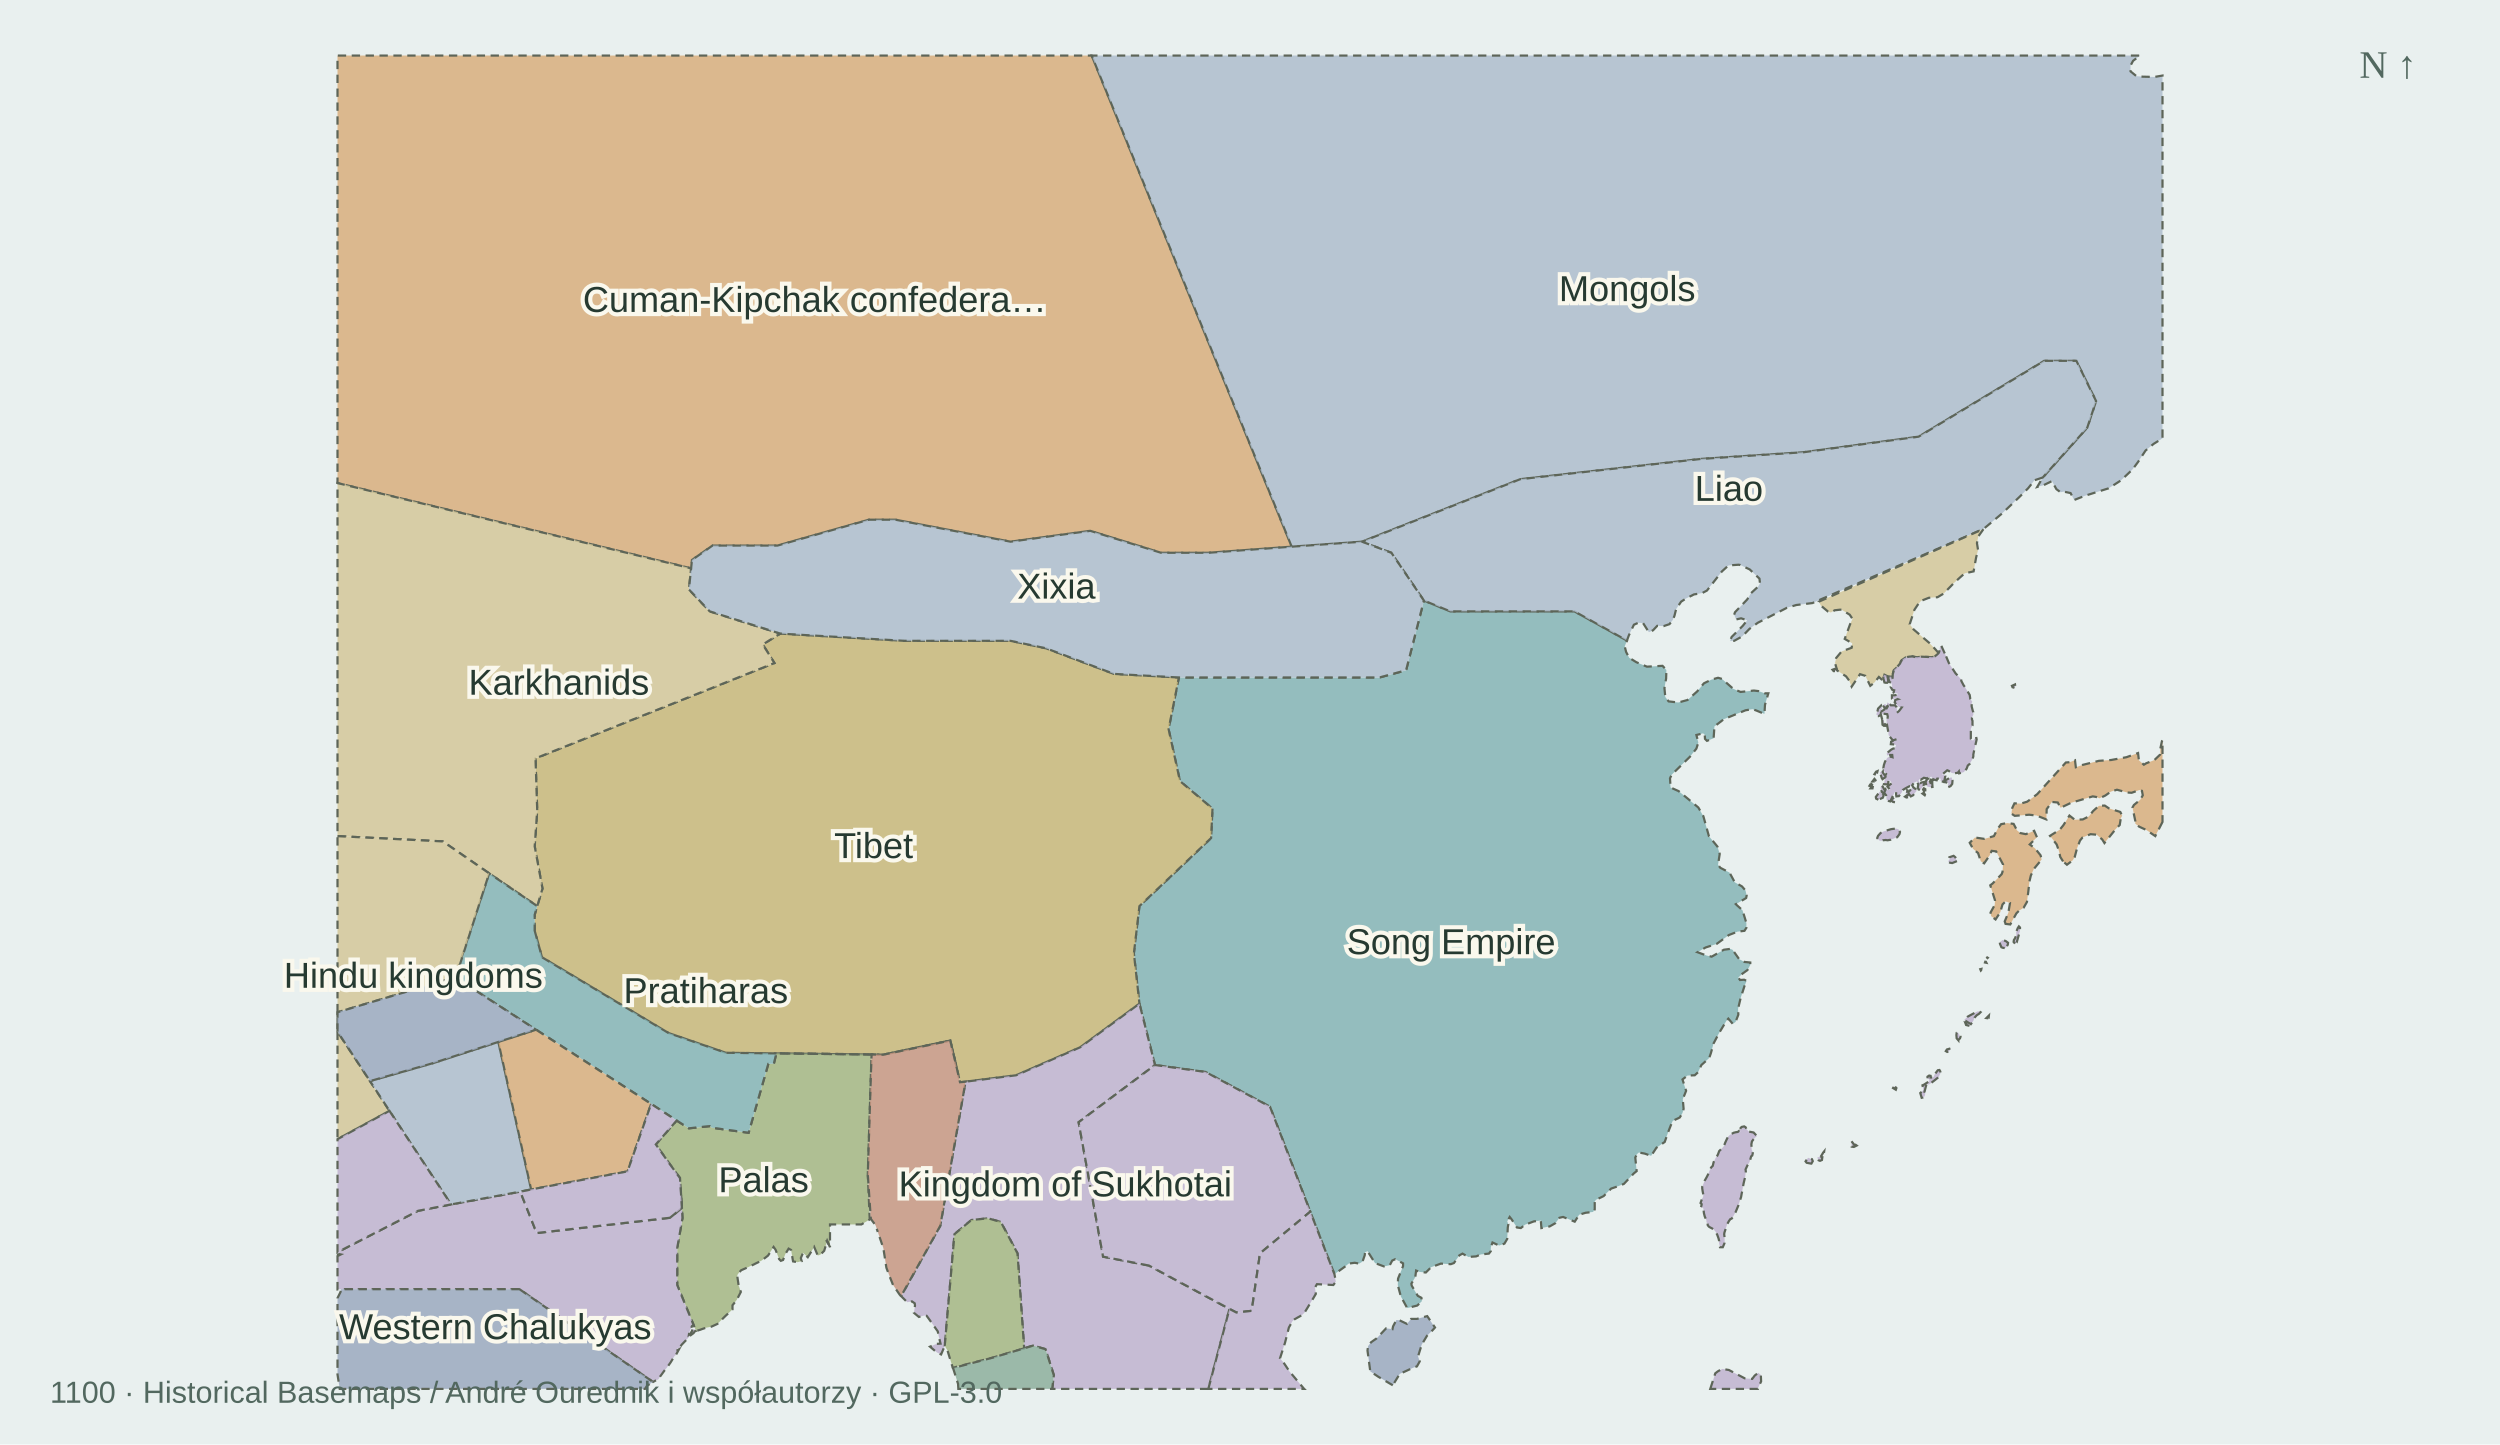
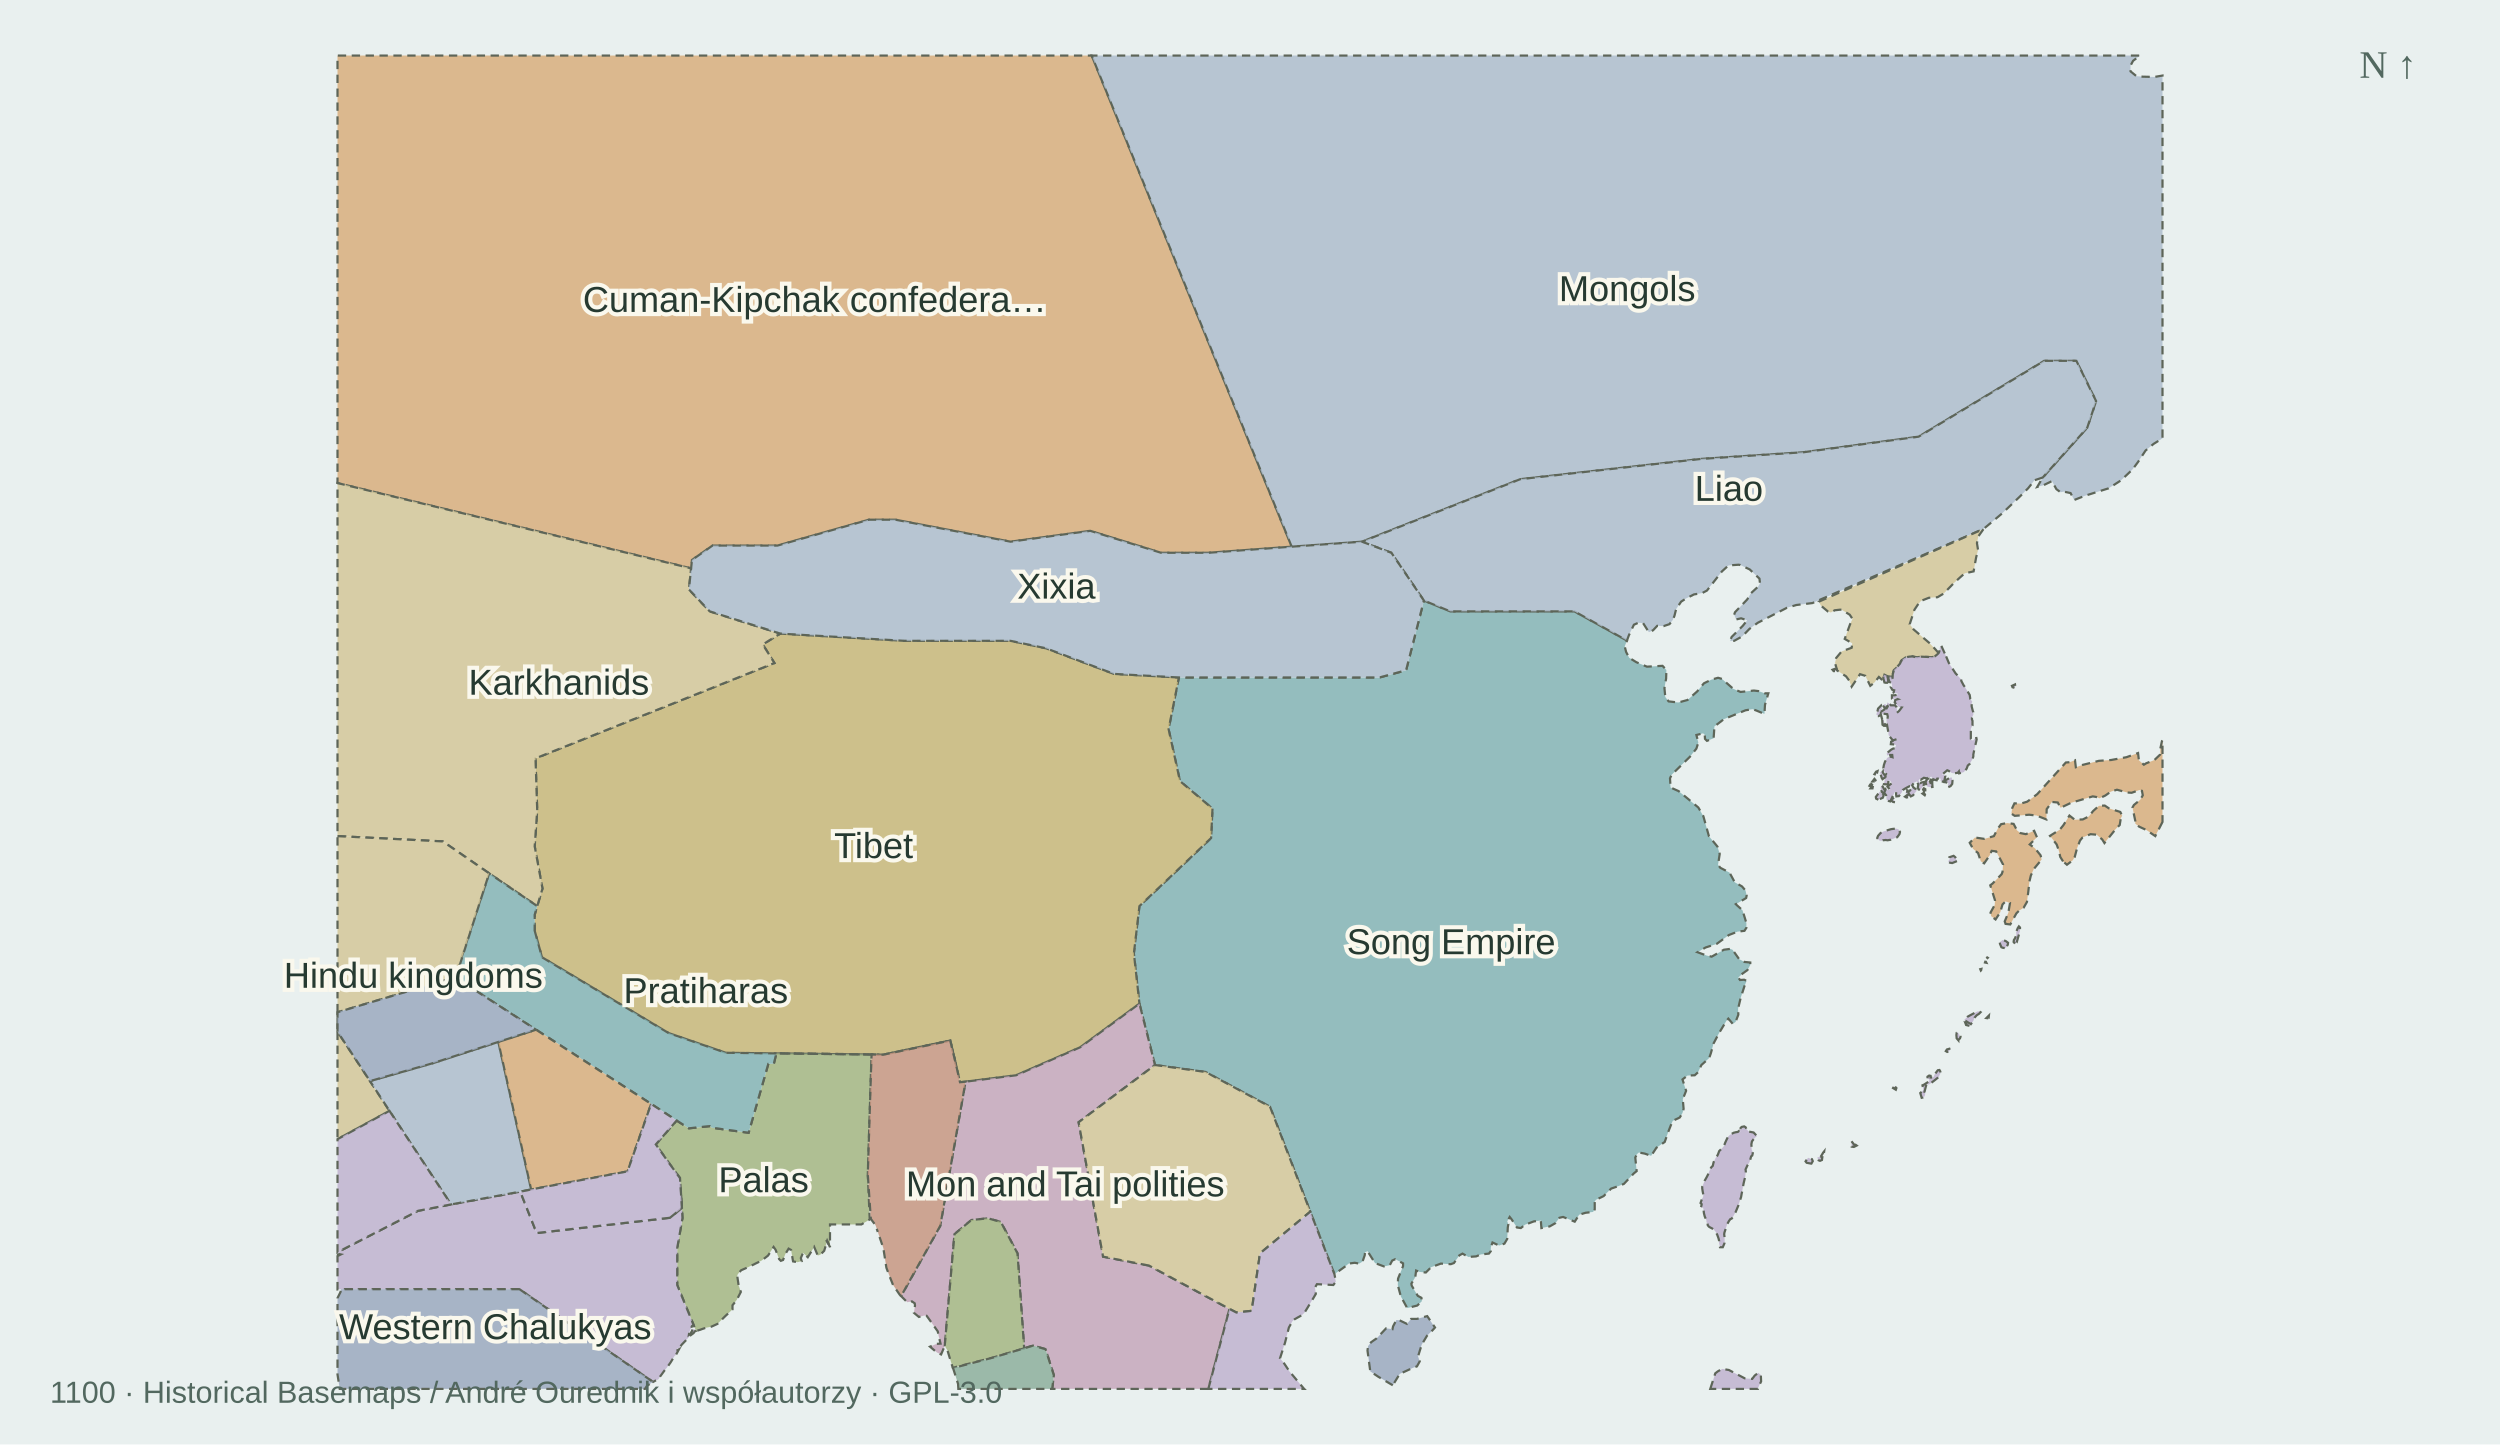
<svg xmlns="http://www.w3.org/2000/svg" viewBox="0 0 900 520" role="img" aria-label="Granice i obszary historyczne: 1100">
  <rect width="900" height="520" fill="#e9f0ef" />
  <path d="M393.0,20.0L465.0,196.8L435.0,199.0L418.0,199.0L392.5,191.1L363.8,195.0L322.4,187.1L312.8,187.1L279.9,196.4L256.5,196.4L249.1,201.6L248.8,204.6L121.5,173.9L121.5,20.0L393.0,20.0Z" fill="#d9ae7b" fill-opacity=".83" stroke="#5d6558" stroke-width=".8" stroke-dasharray="3 2" fill-rule="evenodd" />
  <path d="M465.0,196.8L393.0,20.0L770.4,20.0L767.9,21.9L767.0,23.6L767.0,25.7L769.1,27.4L771.3,27.6L775.6,27.7L778.5,27.2L778.5,157.8L775.3,159.8L772.4,162.2L769.7,166.3L767.7,169.0L763.6,172.9L759.1,175.8L750.5,178.5L746.7,180.0L745.4,177.5L743.0,177.0L741.8,177.2L740.3,176.1L738.7,173.2L735.6,174.7L733.4,175.3L735.4,171.9L751.4,154.0L754.6,144.4L747.5,129.9L735.9,129.9L690.7,157.2L649.3,162.8L612.5,165.2L547.3,172.5L490.3,195.0L465.0,196.8Z" fill="#adbdcd" fill-opacity=".83" stroke="#5d6558" stroke-width=".8" stroke-dasharray="3 2" fill-rule="evenodd" />
  <path d="M415.8,383.4L410.2,361.3L408.2,343.2L410.2,326.2L423.3,313.8L436.0,301.7L436.5,291.1L424.8,281.2L420.7,262.5L424.4,243.9L496.6,243.9L506.2,241.3L512.6,216.2L522.1,220.1L566.8,220.1L585.7,230.6L584.9,232.7L585.4,234.7L586.5,236.8L589.1,238.4L592.9,240.0L598.5,239.7L599.9,241.2L599.8,244.3L599.2,247.7L599.5,250.9L600.7,252.5L604.2,252.9L607.5,252.0L611.0,248.9L613.4,246.0L616.0,244.7L618.5,244.0L619.9,244.4L624.0,248.0L626.6,249.1L631.4,248.6L633.1,248.8L635.3,249.6L636.6,249.6L635.4,253.7L635.2,257.0L632.3,255.8L630.9,255.3L628.4,255.7L620.6,258.9L617.2,261.5L616.9,265.8L614.5,266.7L613.8,266.0L613.7,264.5L613.1,264.0L610.7,264.6L611.4,267.3L610.7,269.5L608.4,272.4L601.8,278.9L601.2,280.2L601.4,283.5L604.3,284.8L607.7,287.6L611.4,290.7L613.2,293.8L615.2,301.0L618.3,304.8L619.1,307.4L618.5,311.3L619.3,312.4L622.6,314.1L624.5,317.6L627.1,319.1L628.4,320.6L628.8,322.4L628.6,323.3L624.9,325.5L625.3,325.9L627.3,327.7L628.7,332.3L628.7,334.0L628.0,335.1L625.5,335.4L622.4,336.6L618.0,339.8L614.0,341.1L611.1,342.8L614.4,344.0L616.2,344.4L620.6,341.9L622.9,341.6L623.7,341.9L626.1,345.3L628.0,346.3L630.1,346.5L630.1,347.4L629.1,349.2L627.3,350.5L625.8,351.9L626.4,352.8L627.9,352.7L628.8,353.1L628.0,355.0L626.6,359.4L625.7,363.2L625.8,365.3L624.8,367.9L623.8,368.6L622.2,366.7L621.5,367.5L618.8,372.0L616.9,375.6L615.9,379.2L615.3,380.9L612.5,383.4L611.3,386.0L610.1,387.1L607.5,387.2L605.7,388.6L607.0,392.7L605.8,395.7L606.1,399.2L605.7,400.7L604.7,402.3L602.2,403.5L601.5,405.1L600.6,407.4L599.3,411.1L596.3,413.2L594.4,416.1L592.1,415.3L590.0,414.9L589.3,415.5L588.7,416.7L589.2,421.6L588.2,422.4L584.6,426.2L582.9,426.9L580.0,427.9L577.3,430.6L574.6,431.9L574.1,432.5L574.1,435.4L573.5,436.3L570.8,436.6L568.5,437.3L566.9,439.8L565.2,439.1L562.7,438.1L561.4,438.4L560.0,440.3L557.9,441.5L554.9,442.1L554.7,439.4L552.2,439.7L549.0,440.9L547.5,442.1L546.1,441.9L544.2,439.0L543.5,438.1L542.6,439.7L543.0,440.7L542.8,441.9L542.6,446.0L541.6,447.7L539.7,448.4L537.3,447.3L536.7,449.0L536.7,450.4L536.0,451.3L533.1,451.6L531.4,452.3L528.6,452.5L526.5,451.3L525.4,451.9L523.4,454.7L522.3,455.1L518.7,454.9L515.2,456.2L513.3,458.1L511.1,457.9L509.8,457.4L509.5,459.8L508.1,462.1L508.2,462.8L510.4,466.5L511.7,467.2L511.9,468.4L510.2,470.0L506.6,470.9L504.3,466.7L503.2,462.6L503.3,460.3L505.1,455.8L505.1,454.8L502.3,453.3L501.2,453.8L500.3,455.5L498.2,455.9L495.0,454.7L492.3,450.4L491.4,450.9L491.3,451.9L490.5,454.2L489.3,454.9L487.7,454.6L485.5,454.9L484.3,455.9L480.4,458.7L471.7,436.2L457.2,398.4L434.0,385.9L415.8,383.4Z" fill="#84b4b5" fill-opacity=".83" stroke="#5d6558" stroke-width=".8" stroke-dasharray="3 2" fill-rule="evenodd" />
  <path d="M436.5,291.1L436.0,301.7L423.3,313.8L410.2,326.2L408.2,343.2L410.2,361.3L388.9,377.0L365.8,387.1L347.6,389.4L345.6,389.6L344.4,384.3L342.1,374.6L317.9,379.7L261.3,379.0L240.7,371.9L233.5,367.6L195.1,344.6L194.6,342.7L192.5,335.1L192.5,329.3L193.4,326.2L195.3,319.9L192.5,304.7L193.4,291.8L192.9,276.5L192.8,273.0L278.8,238.7L274.6,232.0L280.9,228.1L325.6,230.7L363.8,230.7L376.6,233.4L401.0,242.6L424.4,243.9L420.7,262.5L424.8,281.2L436.5,291.1Z" fill="#c8b777" fill-opacity=".83" stroke="#5d6558" stroke-width=".8" stroke-dasharray="3 2" fill-rule="evenodd" />
  <path d="M176.1,314.4L159.4,302.9L121.5,301.0L121.5,173.9L248.8,204.6L248.0,212.2L255.5,220.1L280.9,228.1L274.6,232.0L278.8,238.7L192.8,273.0L192.9,276.5L193.4,291.8L192.5,304.7L195.3,319.9L193.4,326.2L176.1,314.4Z" fill="#d4c798" fill-opacity=".83" stroke="#5d6558" stroke-width=".8" stroke-dasharray="3 2" fill-rule="evenodd" />
  <path d="M735.4,171.9L732.4,172.9L730.1,175.8L727.0,178.9L720.8,184.8L714.1,190.4L654.5,216.2L652.5,217.1L646.7,217.8L643.3,218.8L632.8,224.2L629.8,226.4L627.2,229.1L624.3,230.7L622.8,230.8L623.4,229.3L627.4,225.3L629.0,223.3L626.8,222.6L625.0,223.0L624.3,221.3L624.6,220.4L629.0,215.8L630.3,213.6L632.9,211.2L633.6,210.0L633.4,208.3L629.9,205.0L626.5,203.4L625.9,203.3L623.0,203.5L622.2,203.6L619.9,205.7L614.5,212.6L612.8,213.5L609.8,214.0L606.9,215.5L605.2,216.6L603.4,219.3L602.8,221.7L602.2,223.2L601.0,224.7L598.9,225.4L596.6,225.3L595.1,226.9L593.6,227.6L591.5,224.3L589.8,224.2L588.2,224.9L586.4,228.7L585.7,230.6L566.8,220.1L522.1,220.1L512.6,216.2L500.9,199.0L490.3,195.0L547.3,172.5L612.5,165.2L649.3,162.8L690.7,157.2L735.9,129.9L747.5,129.9L754.6,144.4L751.4,154.0L735.4,171.9Z" fill="#adbdcd" fill-opacity=".83" stroke="#5d6558" stroke-width=".8" stroke-dasharray="3 2" fill-rule="evenodd" />
  <path d="M424.4,243.9L401.0,242.6L376.6,233.4L363.8,230.7L325.6,230.7L280.9,228.1L255.5,220.1L248.0,212.2L248.8,204.6L249.1,201.6L256.5,196.4L279.9,196.4L312.8,187.1L322.4,187.1L363.8,195.0L392.5,191.1L418.0,199.0L435.0,199.0L465.0,196.8L490.3,195.0L500.9,199.0L512.6,216.2L506.2,241.3L496.6,243.9L424.4,243.9Z" fill="#adbdcd" fill-opacity=".83" stroke="#5d6558" stroke-width=".8" stroke-dasharray="3 2" fill-rule="evenodd" />
-   <path d="M378.8,500.0L379.4,495.1L376.4,485.7L371.9,484.4L368.7,485.4L366.3,451.2L360.3,439.9L355.7,438.6L349.7,439.2L343.6,444.3L340.1,484.5L338.8,487.6L337.3,486.9L334.8,484.8L337.1,483.8L338.6,483.7L337.9,480.9L337.6,479.3L334.4,474.8L333.6,473.7L332.7,473.6L330.8,474.1L329.0,472.6L329.4,470.0L329.3,469.2L328.3,468.5L326.6,468.8L324.4,466.6L338.5,441.3L347.6,389.4L365.8,387.1L388.9,377.0L410.2,361.3L415.8,383.4L388.3,404.0L397.1,452.4L413.6,455.6L442.6,471.2L435.0,500.0L378.8,500.0Z" fill="#c0b2cf" fill-opacity=".83" stroke="#5d6558" stroke-width=".8" stroke-dasharray="3 2" fill-rule="evenodd" />
-   <path d="M413.6,455.6L397.1,452.4L388.3,404.0L415.8,383.4L434.0,385.9L457.2,398.4L471.7,436.2L453.6,451.2L450.6,471.9L445.1,472.5L442.6,471.2L413.6,455.6Z" fill="#c0b2cf" fill-opacity=".83" stroke="#5d6558" stroke-width=".8" stroke-dasharray="3 2" fill-rule="evenodd" />
+   <path d="M378.8,500.0L379.4,495.1L376.4,485.7L371.9,484.4L368.7,485.4L366.3,451.2L360.3,439.9L355.7,438.6L349.7,439.2L343.6,444.3L340.1,484.5L338.8,487.6L337.3,486.9L334.8,484.8L337.1,483.8L338.6,483.7L337.9,480.9L337.6,479.3L334.4,474.8L333.6,473.7L332.7,473.6L330.8,474.1L329.0,472.6L329.4,470.0L329.3,469.2L328.3,468.5L326.6,468.8L324.4,466.6L338.5,441.3L347.6,389.4L365.8,387.1L388.9,377.0L410.2,361.3L415.8,383.4L388.3,404.0L397.1,452.4L413.6,455.6L442.6,471.2L435.0,500.0L378.8,500.0Z" fill="#c5a6bb" fill-opacity=".83" stroke="#5d6558" stroke-width=".8" stroke-dasharray="3 2" fill-rule="evenodd" />
+   <path d="M413.6,455.6L397.1,452.4L388.3,404.0L415.8,383.4L434.0,385.9L457.2,398.4L471.7,436.2L453.6,451.2L450.6,471.9L445.1,472.5L442.6,471.2L413.6,455.6Z" fill="#d4c798" fill-opacity=".83" stroke="#5d6558" stroke-width=".8" stroke-dasharray="3 2" fill-rule="evenodd" />
  <path d="M243.6,403.4L248.0,406.2L255.6,405.4L256.4,406.0L259.3,406.4L269.5,407.8L276.6,383.0L278.6,382.9L279.5,379.2L290.7,379.3L313.8,379.6L313.7,381.1L312.4,422.8L313.1,439.0L310.1,440.8L298.8,440.8L298.8,443.9L298.8,446.4L298.8,447.3L298.8,449.0L297.8,446.7L296.7,450.3L295.3,451.7L294.4,452.0L293.1,448.9L290.8,452.6L289.1,451.0L288.3,452.9L288.6,454.0L287.1,454.4L285.5,454.1L284.8,450.0L283.9,449.5L282.7,451.5L281.9,453.6L281.1,453.9L280.5,453.3L279.2,449.9L278.5,448.9L276.5,452.0L274.2,453.8L269.5,456.1L266.8,457.3L265.6,458.7L265.4,459.3L265.9,462.7L266.7,465.1L265.2,468.0L263.7,469.9L263.7,471.4L261.1,473.8L258.3,476.6L256.1,477.6L254.1,478.0L250.6,479.2L243.8,462.6L243.8,449.3L245.7,438.5L245.5,434.9L244.8,424.1L241.0,418.9L236.1,412.0L243.6,403.4Z" fill="#a4b681" fill-opacity=".83" stroke="#5d6558" stroke-width=".8" stroke-dasharray="3 2" fill-rule="evenodd" />
  <path d="M121.5,452.2L122.7,451.6L122.2,451.5L121.7,451.8L121.5,450.8L150.5,435.9L162.4,433.6L187.3,429.0L193.2,443.9L241.2,438.4L245.5,434.9L245.2,430.0L245.5,434.9L245.7,438.5L243.8,449.3L243.8,462.6L249.7,477.0L249.1,477.4L248.8,478.2L248.4,478.9L248.1,479.8L248.0,480.5L248.6,480.0L249.1,479.2L249.3,478.5L249.9,478.7L250.3,478.4L250.6,479.1L250.1,479.3L249.7,479.9L248.5,480.8L247.7,481.7L245.4,484.1L244.9,484.8L244.5,485.5L243.8,485.4L243.9,486.1L244.4,485.8L243.7,487.1L243.3,487.8L242.8,488.2L241.4,490.5L239.9,492.6L239.2,493.4L237.6,495.6L237.3,496.2L237.0,496.6L236.0,497.0L235.1,497.5L187.0,464.1L122.7,464.1L121.5,464.2L121.5,452.2Z" fill="#c0b2cf" fill-opacity=".83" stroke="#5d6558" stroke-width=".8" stroke-dasharray="3 2" fill-rule="evenodd" />
  <path d="M192.5,335.1L194.6,342.7L195.1,344.6L233.5,367.6L240.7,371.9L261.3,379.0L317.9,379.7L342.1,374.6L344.4,384.3L342.1,374.6L317.9,379.7L313.8,379.6L290.7,379.3L279.5,379.2L278.6,382.9L276.6,383.0L269.5,407.8L259.3,406.4L256.4,406.0L255.6,405.4L248.0,406.2L243.6,403.4L234.4,397.4L193.0,370.7L163.8,351.8L176.1,314.4L193.4,326.2L192.5,329.3L192.5,335.1Z" fill="#84b4b5" fill-opacity=".83" stroke="#5d6558" stroke-width=".8" stroke-dasharray="3 2" fill-rule="evenodd" />
  <path d="M187.0,464.1L235.1,497.5L232.9,498.9L232.2,500.0L122.3,500.0L121.5,494.8L121.5,467.3L122.6,465.1L122.7,464.1L182.4,464.1L187.0,464.1Z" fill="#9aa9be" fill-opacity=".83" stroke="#5d6558" stroke-width=".8" stroke-dasharray="3 2" fill-rule="evenodd" />
  <path d="M121.5,301.0L159.4,302.9L176.1,314.4L164.1,351.8L121.5,364.4L121.5,371.4L133.2,389.2L140.2,399.9L121.5,410.1L121.5,301.0Z" fill="#d4c798" fill-opacity=".83" stroke="#5d6558" stroke-width=".8" stroke-dasharray="3 2" fill-rule="evenodd" />
  <path d="M324.4,466.6L323.9,466.1L321.5,462.6L320.9,461.1L320.3,459.6L319.1,456.4L318.0,449.3L315.7,442.6L316.0,443.5L315.2,441.1L313.5,438.8L312.4,422.8L313.7,381.1L313.8,379.6L317.9,379.7L342.1,374.6L344.4,384.3L345.6,389.6L347.6,389.4L338.5,441.3L324.4,466.6Z" fill="#c79580" fill-opacity=".83" stroke="#5d6558" stroke-width=".8" stroke-dasharray="3 2" fill-rule="evenodd" />
  <path d="M179.4,375.1L191.2,428.2L187.3,429.0L162.4,433.6L140.2,399.9L133.2,389.2L156.0,382.7L179.4,375.1Z" fill="#adbdcd" fill-opacity=".83" stroke="#5d6558" stroke-width=".8" stroke-dasharray="3 2" fill-rule="evenodd" />
  <path d="M234.4,397.4L225.9,421.7L191.2,428.2L179.4,375.1L193.0,370.7L234.4,397.4Z" fill="#d9ae7b" fill-opacity=".83" stroke="#5d6558" stroke-width=".8" stroke-dasharray="3 2" fill-rule="evenodd" />
  <path d="M156.0,382.7L133.2,389.2L121.5,371.4L121.5,364.4L163.8,351.8L193.0,370.7L179.4,375.1L156.0,382.7Z" fill="#9aa9be" fill-opacity=".83" stroke="#5d6558" stroke-width=".8" stroke-dasharray="3 2" fill-rule="evenodd" />
  <path d="M435.0,500.0L442.6,471.2L445.1,472.5L450.6,471.9L453.6,451.2L471.7,436.2L480.4,458.7L480.9,461.4L480.0,462.6L474.1,462.3L473.4,463.5L473.7,465.8L472.4,468.0L469.6,472.6L468.6,473.5L466.1,474.9L465.3,475.6L464.0,477.9L462.6,483.4L460.8,489.0L462.0,490.4L464.2,493.7L469.4,499.9L469.5,500.0L435.0,500.0Z" fill="#c0b2cf" fill-opacity=".83" stroke="#5d6558" stroke-width=".8" stroke-dasharray="3 2" fill-rule="evenodd" />
  <path d="M679.8,244.0L679.4,243.4L678.8,243.1L678.4,242.9L678.0,244.2L678.1,245.3L677.7,244.9L676.4,243.7L674.8,245.7L673.3,246.9L671.5,243.3L669.6,242.7L666.6,247.2L665.7,245.0L664.6,243.5L661.4,241.4L660.6,238.7L661.0,236.9L663.0,234.5L666.6,233.2L666.8,231.6L664.1,230.0L666.0,224.8L666.9,222.8L665.9,221.3L663.0,219.5L662.3,219.5L660.5,219.7L659.1,220.5L658.0,220.1L655.5,218.0L654.8,216.6L714.1,190.4L712.2,193.1L711.7,195.5L712.1,198.0L711.4,200.7L710.5,205.7L707.3,206.4L705.7,207.8L703.3,210.0L699.7,213.7L697.5,215.0L694.4,215.2L691.6,216.3L690.4,217.7L689.2,219.5L687.5,224.7L688.9,226.6L694.6,231.5L696.6,233.6L697.9,235.1L697.4,235.6L696.9,236.0L696.5,236.3L695.9,236.5L695.2,236.6L693.9,236.5L691.7,236.4L690.2,236.6L689.3,236.5L688.5,236.3L687.3,236.4L686.7,236.5L686.0,236.7L685.3,237.2L684.7,237.6L684.4,238.0L684.0,238.9L682.8,240.3L682.3,240.8L681.8,241.2L681.4,242.7L681.3,244.6L680.9,243.6L679.9,243.6L679.8,244.0Z" fill="#d4c798" fill-opacity=".83" stroke="#5d6558" stroke-width=".8" stroke-dasharray="3 2" fill-rule="evenodd" />
  <path d="M680.7,302.3L679.5,302.5L678.9,302.4L677.8,302.5L677.3,302.7L676.6,302.6L676.2,302.2L675.8,301.7L676.1,300.9L677.0,299.9L677.5,299.6L678.1,299.3L680.8,298.5L681.5,298.4L682.5,298.3L683.0,298.4L683.5,298.6L684.0,299.5L683.8,300.3L683.0,301.4L682.2,301.7L680.7,302.3ZM682.2,288.8L681.5,288.7L681.0,288.3L681.0,287.6L681.5,287.4L682.2,288.6L682.2,288.8ZM686.9,287.0L686.3,287.1L685.8,286.8L686.7,286.1L687.2,286.3L687.0,286.9L686.9,287.0ZM692.9,286.3L692.1,285.7L692.6,285.4L693.0,286.1L692.9,286.3ZM676.2,287.9L675.4,287.5L675.3,286.9L676.7,285.0L677.3,285.2L678.1,286.0L678.0,286.7L677.8,287.2L676.9,287.6L676.3,287.8L676.2,287.9ZM693.0,285.0L692.6,284.8L692.3,284.2L692.6,283.8L693.1,284.1L693.1,284.9L693.0,285.0ZM674.1,283.8L673.4,283.8L673.8,283.2L674.2,283.3L674.1,283.8ZM674.1,282.2L673.9,282.6L673.5,283.1L673.0,282.9L673.3,282.4L673.9,282.2L674.1,282.2ZM696.0,281.7L695.2,281.6L694.8,281.3L695.1,280.7L695.8,281.0L696.0,281.7ZM674.9,281.3L674.1,281.3L674.8,280.4L675.2,280.9L674.9,281.3ZM694.6,282.0L695.1,281.8L695.6,281.9L695.7,283.3L694.9,283.4L693.9,283.2L693.5,282.8L693.2,281.5L693.7,280.5L694.2,280.4L694.1,281.1L694.6,282.0ZM702.9,281.1L702.8,282.2L702.2,283.0L701.8,283.2L701.3,283.4L701.3,282.6L701.4,281.9L700.8,281.7L700.3,281.6L700.2,281.0L701.8,280.1L702.5,279.8L702.7,280.3L702.9,281.0L702.9,281.1ZM675.3,278.9L674.8,278.7L675.4,277.8L675.9,277.6L675.7,278.4L675.3,278.9ZM678.7,261.3L678.2,261.3L677.7,260.9L677.6,259.2L678.0,258.8L678.7,261.2L678.7,261.3ZM725.2,247.6L724.5,247.4L724.3,246.9L725.4,246.4L725.5,247.3L725.2,247.6ZM679.4,245.8L678.9,245.8L678.4,245.7L678.0,244.2L678.0,243.3L678.4,242.9L679.4,243.4L679.6,244.0L679.8,245.4L679.4,245.8ZM660.6,241.6L660.1,241.6L659.7,241.1L660.5,240.8L661.1,241.0L660.7,241.6L660.6,241.6ZM700.6,236.3L701.6,238.7L704.0,242.4L705.5,244.0L706.0,244.6L706.1,245.2L706.9,246.7L707.5,247.5L708.2,248.7L709.1,250.2L709.3,251.6L710.0,252.6L709.8,253.2L709.8,254.3L710.0,255.1L710.2,255.9L710.4,256.4L710.4,257.3L710.1,257.9L709.9,258.4L709.9,259.0L710.1,259.5L710.1,261.2L709.7,261.9L709.5,262.4L709.5,266.0L709.9,266.5L710.4,266.5L711.0,265.8L711.5,265.7L711.6,266.2L710.6,270.6L710.4,271.6L710.4,272.3L710.1,273.3L709.1,275.0L708.4,275.6L708.0,276.7L707.3,277.6L706.9,278.0L705.3,278.4L705.2,277.7L704.8,278.2L703.5,278.4L702.7,278.3L701.5,277.5L701.0,277.3L699.1,278.9L699.9,278.8L700.3,279.4L700.0,280.9L699.7,281.5L698.6,281.1L698.7,280.3L697.4,280.3L697.2,280.9L696.7,280.8L695.8,280.5L695.3,279.6L694.1,280.0L693.6,280.2L692.6,280.0L691.5,280.7L691.0,280.5L690.7,280.9L690.9,281.4L691.3,281.9L691.8,281.7L692.7,281.5L692.7,282.1L692.4,283.0L691.3,284.4L690.7,284.2L690.4,283.5L690.6,282.5L690.1,281.3L689.0,281.8L688.4,282.7L688.7,283.3L689.1,283.7L689.7,284.1L690.0,284.7L688.7,286.3L687.9,286.7L687.2,285.8L686.4,285.8L685.9,285.5L686.7,284.2L686.6,285.0L687.2,285.0L688.1,284.0L688.3,283.4L688.2,282.9L687.5,283.0L686.9,283.3L685.8,283.9L685.0,284.4L684.5,285.5L684.0,286.1L683.6,286.6L682.7,286.7L682.6,286.1L682.6,285.2L682.1,285.2L681.3,286.8L680.5,288.5L679.7,288.3L679.2,288.0L679.0,286.3L678.3,285.4L677.5,285.1L677.1,284.2L677.0,283.6L677.2,282.8L677.8,283.2L678.6,284.7L678.9,284.0L679.7,284.4L680.5,284.4L679.5,283.2L680.6,282.3L681.1,282.0L680.4,281.0L679.8,281.1L679.8,281.8L679.5,282.4L678.2,282.3L678.5,280.8L678.7,279.9L678.1,280.2L677.7,280.5L677.4,280.0L676.8,278.0L677.8,277.5L677.8,278.1L678.6,279.2L679.0,278.6L678.6,278.0L678.3,277.5L678.0,276.5L678.2,275.4L678.6,274.2L678.9,273.7L679.3,273.0L679.7,272.6L680.7,272.4L681.3,272.6L681.2,271.8L679.9,271.8L679.4,272.0L679.2,271.2L680.8,269.9L681.5,269.5L682.1,269.4L682.6,268.3L681.9,268.0L680.7,267.9L680.8,267.0L681.6,266.7L682.2,266.5L683.1,266.0L681.9,266.4L681.4,266.5L679.9,264.7L679.8,263.6L679.4,261.4L679.2,260.2L679.1,259.0L679.5,258.8L679.6,257.9L679.4,257.1L677.9,256.9L677.4,257.4L677.7,258.1L677.5,258.7L677.1,257.2L676.7,257.6L676.2,257.8L675.5,257.3L675.6,256.7L675.9,256.0L676.1,255.1L677.2,254.0L677.6,255.0L677.3,255.5L677.2,256.2L678.4,255.4L678.5,254.9L678.2,254.4L677.8,254.1L678.3,253.5L678.8,253.5L679.2,254.4L679.0,255.3L679.6,254.3L679.3,253.6L679.4,252.9L680.1,253.2L680.7,253.9L681.3,253.9L682.2,253.9L682.8,254.6L682.9,255.3L682.9,256.6L683.7,255.9L684.6,254.7L683.8,254.6L683.3,254.2L682.1,252.9L682.3,252.0L682.8,251.8L683.2,251.7L682.2,251.3L681.8,251.8L681.1,251.5L681.1,250.3L682.1,250.3L683.1,250.1L683.0,249.5L682.2,249.6L681.7,249.3L681.9,248.5L681.2,248.3L680.7,247.4L681.2,247.2L681.1,246.5L680.8,245.8L680.2,245.5L679.8,244.2L679.8,243.6L680.9,243.6L681.3,244.6L681.4,242.7L681.8,241.2L682.3,240.8L682.8,240.3L684.0,238.9L684.3,238.2L684.7,237.6L685.2,237.2L685.6,236.9L686.7,236.5L687.3,236.4L688.5,236.3L689.3,236.5L690.2,236.6L691.5,236.4L693.9,236.5L694.8,236.5L695.6,236.6L696.5,236.3L696.9,236.0L697.4,235.6L697.8,235.2L698.1,234.7L698.3,233.9L698.3,233.2L698.9,232.4L699.1,233.0L700.6,236.3Z" fill="#c0b2cf" fill-opacity=".83" stroke="#5d6558" stroke-width=".8" stroke-dasharray="3 2" fill-rule="evenodd" />
  <path d="M368.7,485.4L357.2,488.8L343.0,492.4L341.1,486.2L340.1,484.5L343.6,444.3L349.7,439.2L355.7,438.6L360.3,439.9L366.3,451.2L368.7,485.4Z" fill="#a4b681" fill-opacity=".83" stroke="#5d6558" stroke-width=".8" stroke-dasharray="3 2" fill-rule="evenodd" />
  <path d="M140.2,399.9L162.4,433.6L150.5,435.9L121.5,450.8L121.5,410.1L140.2,399.9Z" fill="#c0b2cf" fill-opacity=".83" stroke="#5d6558" stroke-width=".8" stroke-dasharray="3 2" fill-rule="evenodd" />
  <path d="M241.2,438.4L193.2,443.9L187.3,429.0L191.2,428.2L225.9,421.7L234.4,397.4L243.6,403.4L238.9,408.8L236.1,412.0L241.0,418.9L244.8,424.1L245.5,434.9L241.2,438.4Z" fill="#c0b2cf" fill-opacity=".83" stroke="#5d6558" stroke-width=".8" stroke-dasharray="3 2" fill-rule="evenodd" />
  <path d="M722.0,332.6L721.7,331.7L723.0,328.6L723.6,325.1L722.0,324.5L720.9,325.6L720.1,328.4L718.4,331.0L716.8,329.8L716.6,328.5L718.1,325.8L718.2,324.1L716.5,318.7L717.3,318.1L720.6,314.7L720.9,313.9L721.1,311.2L718.6,306.5L717.0,306.3L716.3,307.9L714.3,310.8L713.1,310.1L712.1,307.1L710.3,305.6L709.1,303.4L711.0,301.5L714.4,302.0L717.8,301.0L719.2,298.3L720.4,296.7L722.6,296.3L724.9,296.6L726.1,298.9L727.3,299.9L729.3,300.3L732.3,299.1L733.3,301.4L730.7,304.0L732.6,305.4L734.6,307.9L735.0,309.4L732.2,312.8L731.1,315.2L730.6,317.3L730.2,320.9L729.7,324.7L728.5,326.8L727.6,327.4L726.9,327.8L725.9,328.8L723.7,332.8L722.0,332.6ZM742.7,310.1L741.7,308.5L741.2,306.3L740.4,304.0L738.0,300.9L741.5,298.7L742.8,297.1L745.0,293.6L746.9,295.1L749.8,295.0L752.0,293.9L753.5,292.0L755.6,290.1L757.7,290.0L759.2,291.0L763.3,292.3L764.0,293.7L763.5,294.5L763.1,297.0L761.7,298.4L757.6,303.5L756.8,302.2L754.8,300.5L752.6,300.3L749.7,301.5L748.8,302.6L747.7,305.5L746.9,308.5L746.2,309.7L744.1,311.3L742.7,310.1ZM778.5,295.9L775.9,301.0L772.7,298.8L770.1,297.6L768.7,296.5L768.7,295.5L767.7,290.7L768.2,289.8L770.5,287.9L771.4,286.3L771.1,284.7L770.2,284.4L767.4,285.4L765.8,285.3L762.1,284.3L759.9,285.0L757.9,286.4L755.8,287.4L754.6,286.9L753.4,286.7L745.6,289.0L741.8,290.8L740.8,288.9L738.7,288.7L736.8,291.3L736.7,295.0L733.2,293.6L730.5,293.3L725.3,293.7L724.1,292.9L724.4,290.9L725.2,289.2L727.5,289.3L729.8,288.6L733.4,285.9L743.7,274.5L745.0,274.4L747.0,273.7L747.3,276.2L749.6,275.4L755.6,273.9L760.0,273.6L765.5,272.6L769.7,271.1L770.0,273.7L771.8,275.3L772.6,274.8L775.6,273.6L777.7,271.6L777.7,269.6L778.3,266.8L778.5,266.5L778.5,295.9Z" fill="#d9ae7b" fill-opacity=".83" stroke="#5d6558" stroke-width=".8" stroke-dasharray="3 2" fill-rule="evenodd" />
  <path d="M629.7,407.4L630.3,407.5L631.3,407.7L632.5,409.0L631.9,409.5L631.3,410.1L630.7,410.9L630.5,411.9L630.6,413.9L630.9,414.5L631.0,415.2L630.8,416.0L630.4,416.3L630.0,417.8L629.8,418.4L629.1,419.5L628.4,421.0L628.5,421.7L628.4,422.4L628.3,423.5L627.7,426.0L627.2,428.8L627.0,429.7L626.8,430.9L625.8,434.0L624.8,436.4L623.8,438.2L623.4,438.7L622.9,438.9L622.4,439.6L621.8,440.7L620.8,443.7L620.7,444.3L620.8,445.1L620.9,446.8L620.8,447.6L620.2,449.0L619.2,449.0L618.8,447.4L618.9,446.8L618.7,445.9L618.2,444.5L617.6,443.4L616.9,442.6L616.3,442.2L615.7,441.9L615.2,441.6L614.8,441.1L614.7,440.4L614.3,440.0L614.3,439.3L614.0,438.6L613.7,437.9L613.4,436.7L613.3,435.7L613.1,434.8L612.3,434.7L612.5,434.1L612.6,433.5L612.2,433.1L612.5,432.2L612.8,431.4L613.1,431.0L613.2,430.1L613.0,429.1L612.9,428.5L612.8,427.8L612.8,427.2L613.7,425.0L614.0,424.5L614.5,423.6L614.9,422.8L615.4,421.5L616.0,420.3L616.6,419.7L616.9,418.4L617.3,417.5L617.6,416.9L618.2,416.1L618.5,415.5L618.9,414.4L619.5,413.8L620.6,412.6L621.1,411.3L621.6,410.2L622.1,409.2L622.7,408.6L624.1,407.8L624.9,407.6L625.6,407.5L626.1,407.1L626.7,407.5L626.2,406.9L626.6,406.1L627.0,405.7L627.9,405.5L628.4,405.8L628.7,406.4L629.2,407.0L629.7,407.4Z" fill="#c0b2cf" fill-opacity=".83" stroke="#5d6558" stroke-width=".8" stroke-dasharray="3 2" fill-rule="evenodd" />
  <path d="M345.0,500.0L344.9,498.2L343.1,492.5L357.2,488.8L368.7,485.4L371.9,484.4L376.4,485.7L379.4,495.1L378.8,500.0L345.0,500.0Z" fill="#8caf9b" fill-opacity=".83" stroke="#5d6558" stroke-width=".8" stroke-dasharray="3 2" fill-rule="evenodd" />
  <path d="M501.4,498.7L496.3,495.7L493.3,493.7L492.3,486.2L492.5,484.6L493.6,483.2L495.6,481.8L499.0,478.2L501.3,478.5L501.5,477.5L502.7,475.2L503.8,475.3L506.5,476.6L508.0,474.8L510.1,474.8L513.8,473.8L516.6,477.9L515.8,478.8L513.7,480.9L511.8,484.1L510.5,488.3L511.1,490.1L510.1,491.9L508.7,492.4L503.9,494.6L501.4,498.7Z" fill="#9aa9be" fill-opacity=".83" stroke="#5d6558" stroke-width=".8" stroke-dasharray="3 2" fill-rule="evenodd" />
  <path d="M615.7,500.0L617.5,494.4L618.4,493.7L620.0,492.8L622.4,493.2L628.1,496.2L630.8,496.4L631.7,495.2L633.0,494.2L633.9,495.0L634.0,497.3L632.8,499.9L632.8,500.0L615.7,500.0Z" fill="#c0b2cf" fill-opacity=".83" stroke="#5d6558" stroke-width=".8" stroke-dasharray="3 2" fill-rule="evenodd" />
  <path d="M697.7,387.9L696.6,388.8L694.5,390.4L693.8,390.4L693.4,390.8L692.8,393.1L693.1,393.7L692.9,394.6L692.2,395.1L691.8,395.2L691.3,393.5L692.2,392.7L692.4,392.2L692.2,391.3L692.1,390.7L692.6,390.5L694.6,389.2L694.5,388.5L693.9,388.3L693.9,387.6L694.5,387.2L695.0,387.3L695.0,387.9L695.8,387.9L696.2,387.5L696.4,386.9L697.6,385.3L698.2,385.2L698.5,385.7L698.6,386.3L697.9,387.7L697.7,387.9Z" fill="#c0b2cf" fill-opacity=".83" stroke="#5d6558" stroke-width=".8" stroke-dasharray="3 2" fill-rule="evenodd" />
  <path d="M713.0,364.4L712.4,365.0L711.6,365.5L710.8,366.4L710.4,367.5L709.5,368.7L707.1,367.2L708.2,366.1L708.9,365.7L711.5,364.3L712.0,364.1L712.5,364.1L713.0,364.4Z" fill="#c0b2cf" fill-opacity=".83" stroke="#5d6558" stroke-width=".8" stroke-dasharray="3 2" fill-rule="evenodd" />
  <path d="M721.7,341.3L721.0,341.2L720.5,341.0L720.0,339.8L719.9,339.2L720.9,338.4L721.3,338.5L722.1,338.8L722.5,339.1L722.9,339.4L722.8,340.1L722.2,341.1L721.7,341.3Z" fill="#c0b2cf" fill-opacity=".83" stroke="#5d6558" stroke-width=".8" stroke-dasharray="3 2" fill-rule="evenodd" />
  <path d="M725.4,339.7L724.9,339.1L725.0,338.4L725.4,337.8L725.6,337.3L725.9,336.6L725.8,335.6L726.4,334.1L726.8,333.5L727.2,333.9L727.2,334.6L727.2,335.2L726.9,336.1L726.0,339.3L725.4,339.7Z" fill="#c0b2cf" fill-opacity=".83" stroke="#5d6558" stroke-width=".8" stroke-dasharray="3 2" fill-rule="evenodd" />
  <path d="M704.5,310.0L702.8,310.7L702.1,310.6L701.4,310.4L701.5,309.8L701.9,309.3L701.8,308.6L703.3,308.1L703.9,308.6L704.3,309.5L704.5,310.0Z" fill="#c0b2cf" fill-opacity=".83" stroke="#5d6558" stroke-width=".8" stroke-dasharray="3 2" fill-rule="evenodd" />
  <path d="M652.0,418.9L650.4,418.6L650.0,418.1L650.9,416.8L652.3,417.3L652.6,418.0L652.1,418.9L652.0,418.9Z" fill="#c0b2cf" fill-opacity=".83" stroke="#5d6558" stroke-width=".8" stroke-dasharray="3 2" fill-rule="evenodd" />
  <path d="M705.0,374.5L704.4,373.8L704.3,372.6L704.4,371.8L704.8,371.6L705.8,373.2L705.6,373.8L705.0,374.4L705.0,374.5Z" fill="#c0b2cf" fill-opacity=".83" stroke="#5d6558" stroke-width=".8" stroke-dasharray="3 2" fill-rule="evenodd" />
  <path d="M656.1,416.2L656.0,416.9L655.9,417.6L655.2,417.9L654.7,417.7L654.2,416.7L654.9,416.5L655.4,416.5L655.9,415.7L656.3,415.0L656.7,414.5L656.6,415.2L656.3,415.8L656.1,416.2Z" fill="#c0b2cf" fill-opacity=".83" stroke="#5d6558" stroke-width=".8" stroke-dasharray="3 2" fill-rule="evenodd" />
  <path d="M667.5,412.1L668.0,412.1L668.4,412.4L667.4,412.9L666.6,412.8L666.5,410.8L667.2,411.7L667.5,412.1Z" fill="#c0b2cf" fill-opacity=".83" stroke="#5d6558" stroke-width=".8" stroke-dasharray="3 2" fill-rule="evenodd" />
  <path d="M701.4,378.6L701.0,378.7L700.5,378.4L700.9,377.8L702.3,377.4L701.7,378.4L701.4,378.6Z" fill="#c0b2cf" fill-opacity=".83" stroke="#5d6558" stroke-width=".8" stroke-dasharray="3 2" fill-rule="evenodd" />
  <path d="M709.0,369.3L707.8,369.0L707.5,368.2L709.0,368.8L709.0,369.3Z" fill="#c0b2cf" fill-opacity=".83" stroke="#5d6558" stroke-width=".8" stroke-dasharray="3 2" fill-rule="evenodd" />
  <path d="M682.2,391.2L682.7,391.7L682.5,392.3L681.5,391.7L681.8,391.2L682.2,391.2Z" fill="#c0b2cf" fill-opacity=".83" stroke="#5d6558" stroke-width=".8" stroke-dasharray="3 2" fill-rule="evenodd" />
  <path d="M715.8,366.6L715.1,366.5L716.0,365.6L715.9,366.5L715.8,366.6Z" fill="#c0b2cf" fill-opacity=".83" stroke="#5d6558" stroke-width=".8" stroke-dasharray="3 2" fill-rule="evenodd" />
  <path d="M714.8,346.0L715.1,346.6L714.6,346.5L714.8,345.9L714.8,346.0Z" fill="#c0b2cf" fill-opacity=".83" stroke="#5d6558" stroke-width=".8" stroke-dasharray="3 2" fill-rule="evenodd" />
  <path d="M713.1,349.4L712.9,348.9L713.3,348.8L713.2,349.3L713.1,349.4Z" fill="#c0b2cf" fill-opacity=".83" stroke="#5d6558" stroke-width=".8" stroke-dasharray="3 2" fill-rule="evenodd" />
  <path d="M297.4,446.4L298.3,448.0L297.8,446.7L297.4,446.4Z" fill="#a4b681" fill-opacity=".83" stroke="#5d6558" stroke-width=".8" stroke-dasharray="3 2" fill-rule="evenodd" />
  <path d="M715.5,344.9L715.1,344.5L715.6,344.8L715.5,344.9Z" fill="#c0b2cf" fill-opacity=".83" stroke="#5d6558" stroke-width=".8" stroke-dasharray="3 2" fill-rule="evenodd" />
  <text x="293.3" y="112.3" text-anchor="middle" font-size="13" fill="#263a31" stroke="#faf8ed" stroke-width="3" paint-order="stroke" font-family="Arial,sans-serif">Cuman-Kipchak confedera…</text>
  <text x="585.8" y="108.4" text-anchor="middle" font-size="13" fill="#263a31" stroke="#faf8ed" stroke-width="3" paint-order="stroke" font-family="Arial,sans-serif">Mongols</text>
  <text x="522.4" y="343.5" text-anchor="middle" font-size="13" fill="#263a31" stroke="#faf8ed" stroke-width="3" paint-order="stroke" font-family="Arial,sans-serif">Song Empire</text>
  <text x="314.5" y="308.9" text-anchor="middle" font-size="13" fill="#263a31" stroke="#faf8ed" stroke-width="3" paint-order="stroke" font-family="Arial,sans-serif">Tibet</text>
  <text x="201.2" y="250.1" text-anchor="middle" font-size="13" fill="#263a31" stroke="#faf8ed" stroke-width="3" paint-order="stroke" font-family="Arial,sans-serif">Karkhanids</text>
  <text x="622.4" y="180.3" text-anchor="middle" font-size="13" fill="#263a31" stroke="#faf8ed" stroke-width="3" paint-order="stroke" font-family="Arial,sans-serif">Liao</text>
  <text x="380.3" y="215.5" text-anchor="middle" font-size="13" fill="#263a31" stroke="#faf8ed" stroke-width="3" paint-order="stroke" font-family="Arial,sans-serif">Xixia</text>
-   <text x="383.5" y="430.7" text-anchor="middle" font-size="13" fill="#263a31" stroke="#faf8ed" stroke-width="3" paint-order="stroke" font-family="Arial,sans-serif">Kingdom of Sukhotai</text>
+   <text x="383.5" y="430.7" text-anchor="middle" font-size="13" fill="#263a31" stroke="#faf8ed" stroke-width="3" paint-order="stroke" font-family="Arial,sans-serif">Mon and Tai polities</text>
  <text x="274.9" y="429.2" text-anchor="middle" font-size="13" fill="#263a31" stroke="#faf8ed" stroke-width="3" paint-order="stroke" font-family="Arial,sans-serif">Palas</text>
  <text x="254.1" y="361.1" text-anchor="middle" font-size="13" fill="#263a31" stroke="#faf8ed" stroke-width="3" paint-order="stroke" font-family="Arial,sans-serif">Pratiharas</text>
  <text x="178.3" y="482.1" text-anchor="middle" font-size="13" fill="#263a31" stroke="#faf8ed" stroke-width="3" paint-order="stroke" font-family="Arial,sans-serif">Western Chalukyas</text>
  <text x="148.8" y="355.6" text-anchor="middle" font-size="13" fill="#263a31" stroke="#faf8ed" stroke-width="3" paint-order="stroke" font-family="Arial,sans-serif">Hindu kingdoms</text>
  <text x="870" y="28" font-size="14" text-anchor="end" fill="#52685f">N ↑</text>
  <text x="18" y="505" font-family="Arial" font-size="11" fill="#52685f">1100 · Historical Basemaps / André Ourednik i współautorzy · GPL-3.0</text>
</svg>
